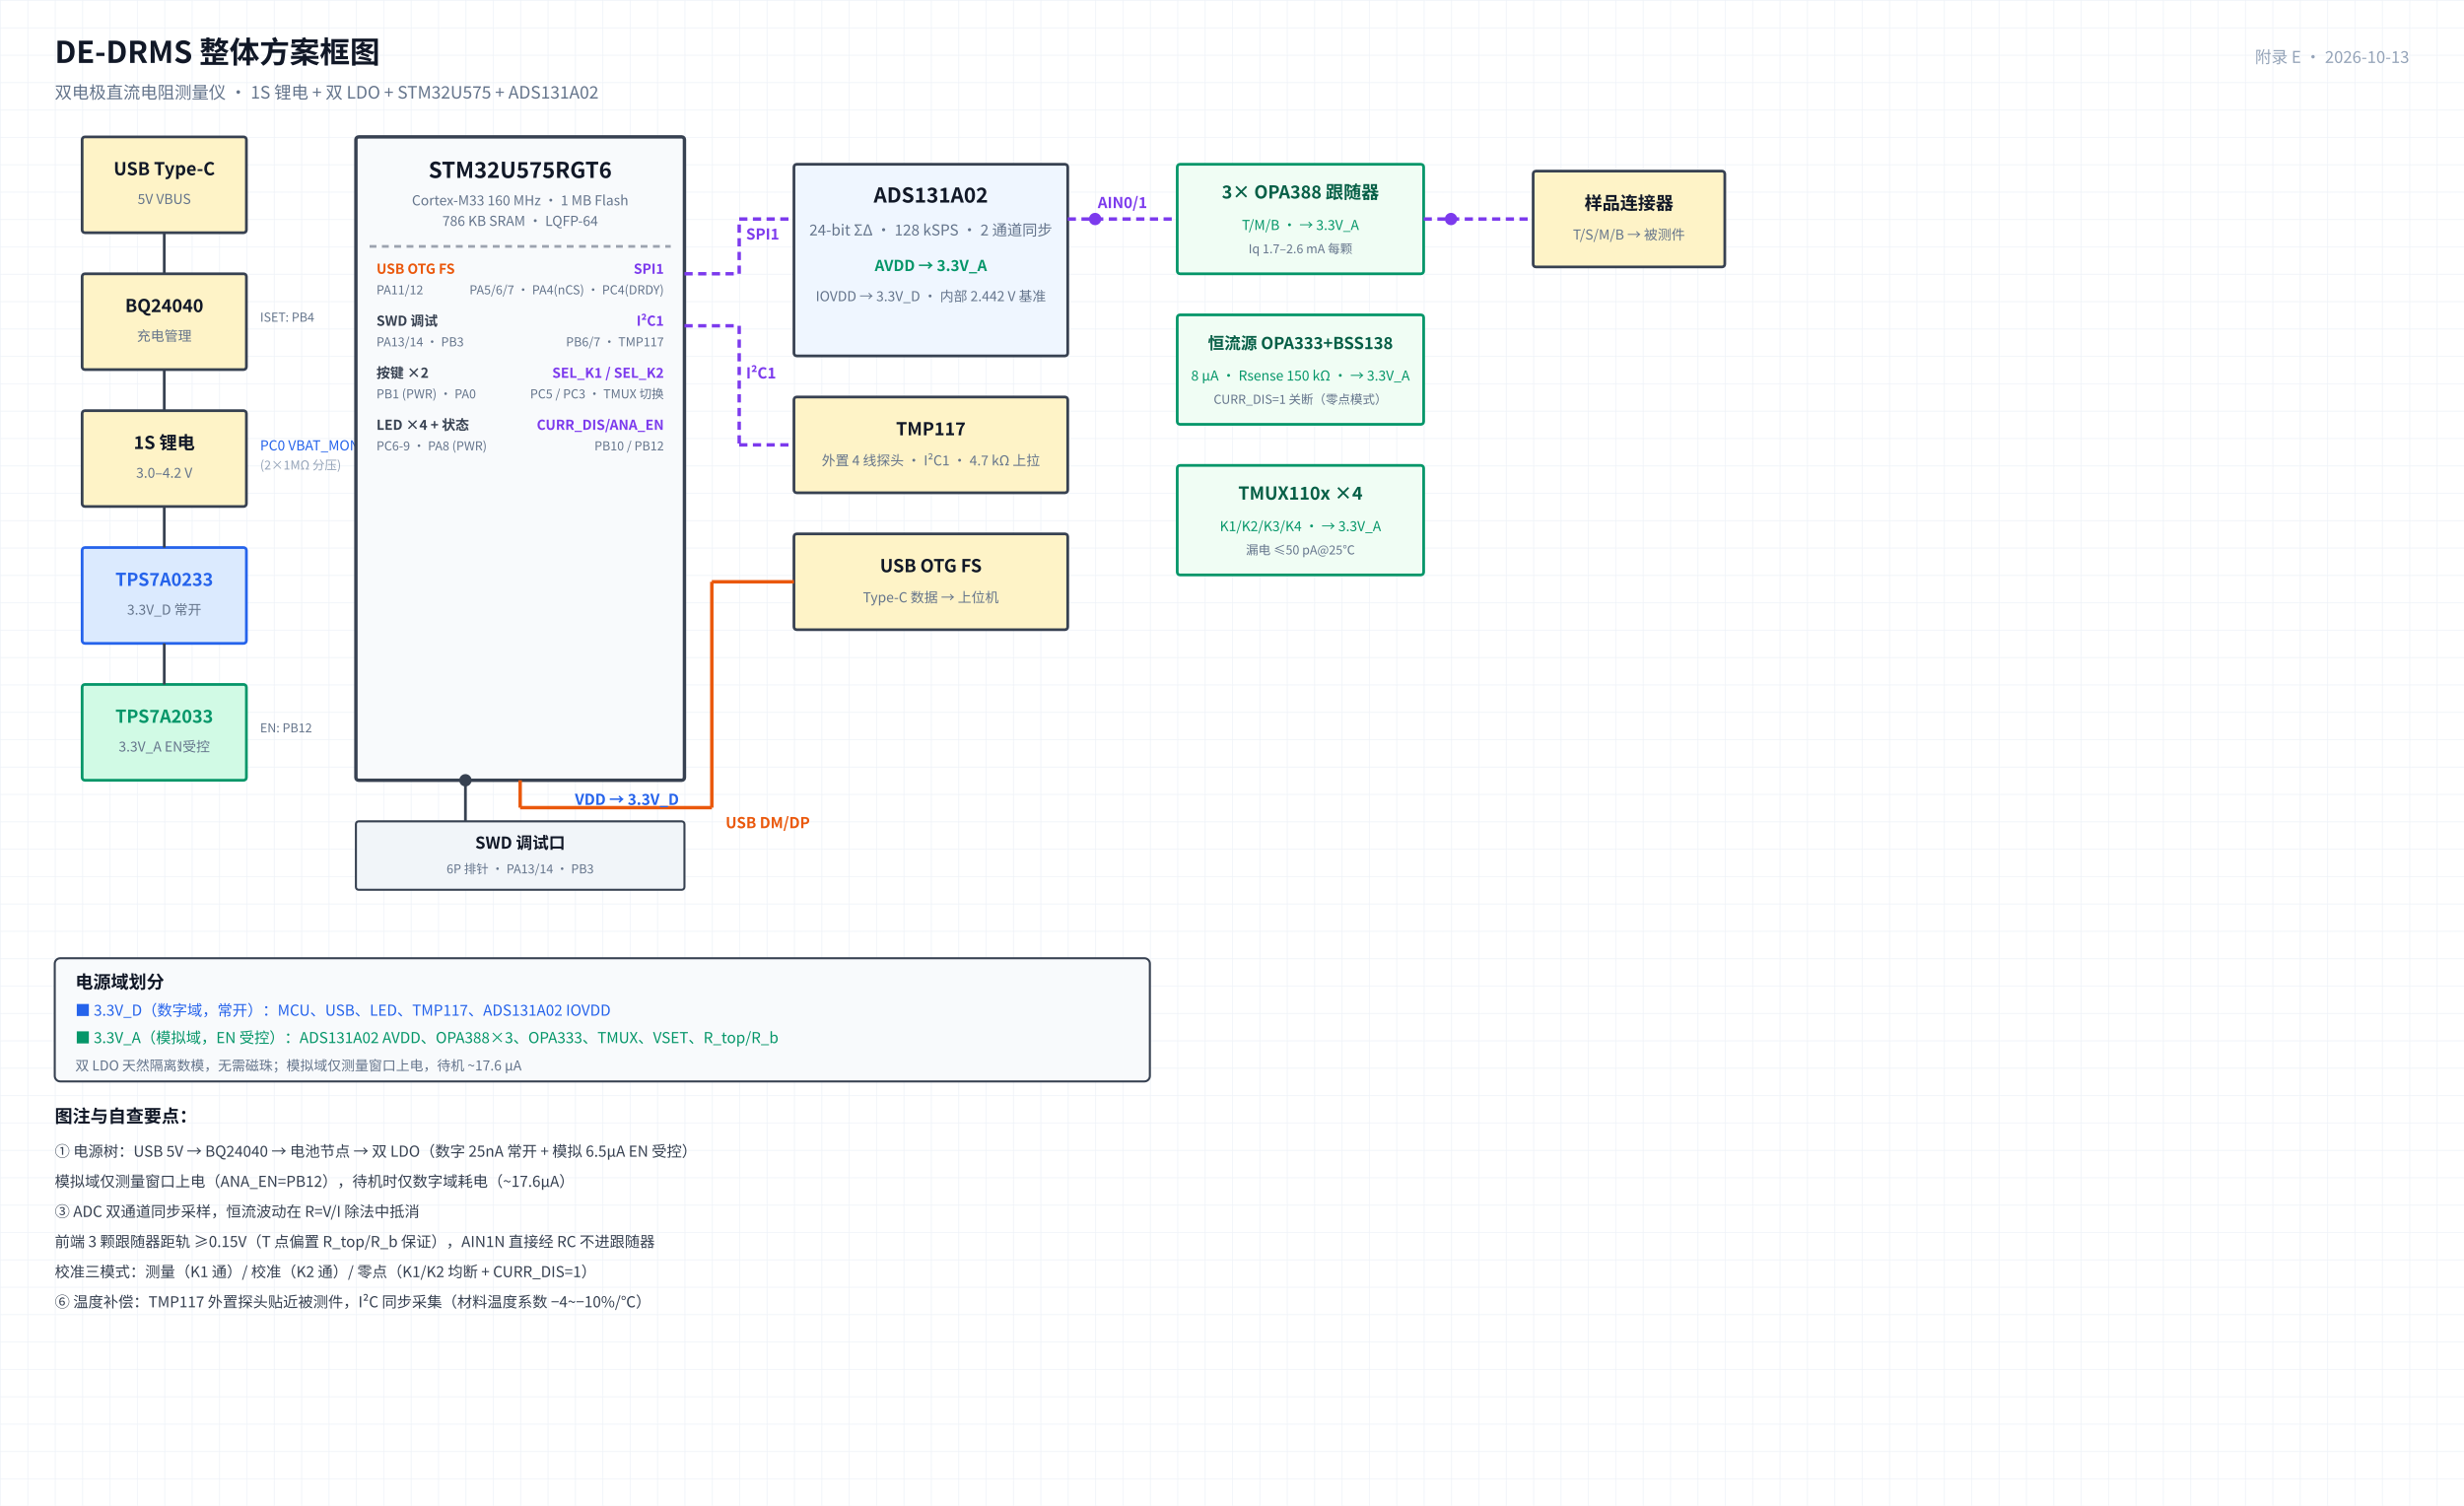
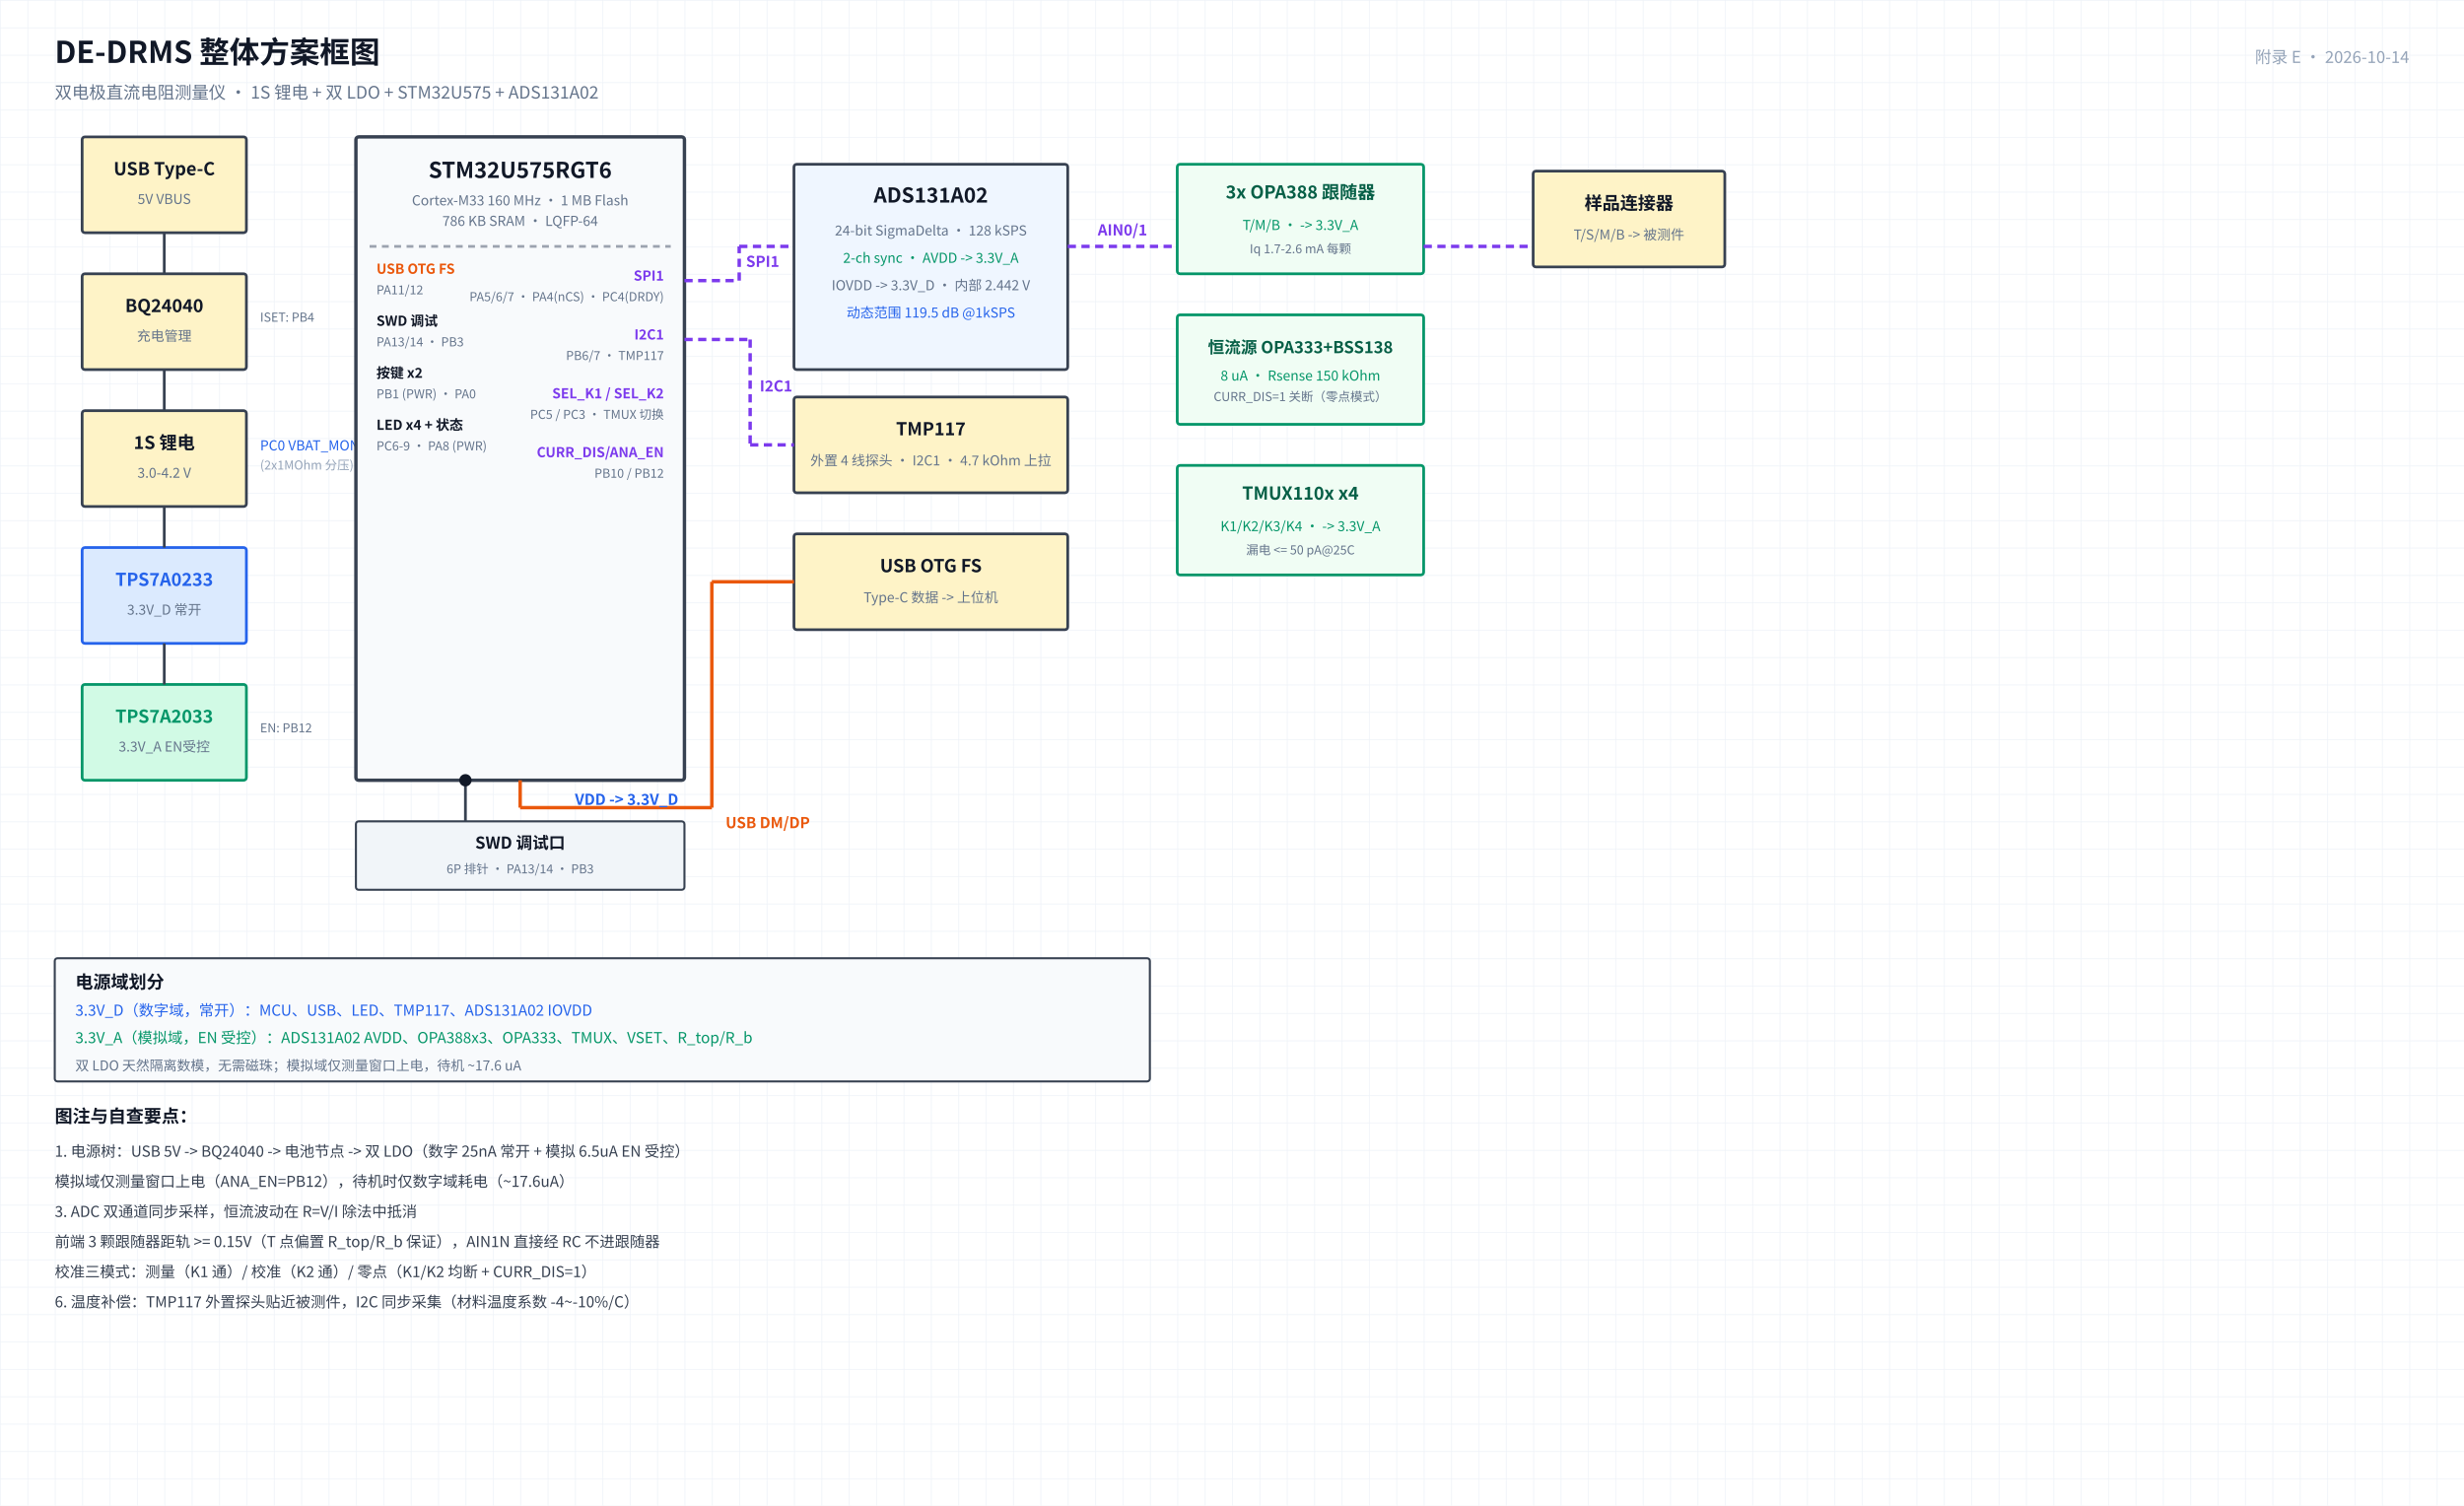
<svg xmlns="http://www.w3.org/2000/svg" width="1800" height="1100" viewBox="0 0 1800 1100" font-family="'Noto Sans CJK SC','Noto Sans SC','Source Han Sans SC','PingFang SC','Microsoft YaHei',sans-serif">
  <style>
  .w   { stroke:#374151; stroke-width:2;   fill:none }
  .wr  { stroke:#374151; stroke-width:2.5; fill:none }
  .sym { stroke:#374151; stroke-width:1.8; fill:none; stroke-linejoin:round }
  .p   { stroke:#7c3aed; stroke-width:1.8; fill:none; stroke-dasharray:6,4 }
  .gw  { stroke:#059669; stroke-width:3.5; fill:none }
  .ow  { stroke:#ea580c; stroke-width:3.5; fill:none }
  .gd  { stroke:#9ca3af; stroke-width:2;   fill:none; stroke-dasharray:5,4 }
</style>
  <defs>
    <pattern id="grid" width="20" height="20" patternUnits="userSpaceOnUse">
      <path d="M20,0 L0,0 0,20" fill="none" stroke="#eef2f7" stroke-width="1" />
    </pattern>
    <marker id="arrG" markerUnits="userSpaceOnUse" markerWidth="12" markerHeight="11" refX="10" refY="4.5" orient="auto">
      <path d="M0,0 L10,4.5 L0,9 z" fill="#059669" />
    </marker>
    <marker id="arrO" markerUnits="userSpaceOnUse" markerWidth="12" markerHeight="11" refX="10" refY="4.5" orient="auto">
      <path d="M0,0 L10,4.5 L0,9 z" fill="#ea580c" />
    </marker>
    <marker id="arrB" markerUnits="userSpaceOnUse" markerWidth="12" markerHeight="11" refX="10" refY="4.5" orient="auto">
      <path d="M0,0 L10,4.5 L0,9 z" fill="#2563eb" />
    </marker>
    <marker id="arrK" markerUnits="userSpaceOnUse" markerWidth="12" markerHeight="11" refX="10" refY="4.5" orient="auto">
      <path d="M0,0 L10,4.5 L0,9 z" fill="#374151" />
    </marker>
  </defs>
  <rect x="0" y="0" width="1800" height="1100" fill="#ffffff" />
  <rect x="0" y="0" width="1800" height="1100" fill="url(#grid)" />
-   <rect x="0" y="0" width="1800" height="1100" fill="#ffffff" />
-   <rect x="0" y="0" width="1800" height="1100" fill="url(#grid)" />
  <text x="40" y="46" font-size="22" font-weight="bold" fill="#111827">DE-DRMS 整体方案框图</text>
  <text x="40" y="72" font-size="12.5" fill="#64748b">双电极直流电阻测量仪 · 1S 锂电 + 双 LDO + STM32U575 + ADS131A02</text>
-   <text x="1760" y="46" font-size="12" fill="#94a3b8" text-anchor="end">附录 E · 2026-10-13</text>
+   <text x="1760" y="46" font-size="12" fill="#94a3b8" text-anchor="end">附录 E · 2026-10-14</text>
  <rect x="60" y="100" width="120" height="70" rx="2" fill="#fef3c7" stroke="#374151" stroke-width="2" />
  <text x="120" y="128" font-size="13" font-weight="bold" fill="#111827" text-anchor="middle">USB Type-C</text>
  <text x="120" y="149" font-size="10" fill="#64748b" text-anchor="middle">5V VBUS</text>
  <rect x="60" y="200" width="120" height="70" rx="2" fill="#fef3c7" stroke="#374151" stroke-width="2" />
  <text x="120" y="228" font-size="13" font-weight="bold" fill="#111827" text-anchor="middle">BQ24040</text>
  <text x="120" y="249" font-size="10" fill="#64748b" text-anchor="middle">充电管理</text>
  <rect x="60" y="300" width="120" height="70" rx="2" fill="#fef3c7" stroke="#374151" stroke-width="2" />
  <text x="120" y="328" font-size="13" font-weight="bold" fill="#111827" text-anchor="middle">1S 锂电</text>
-   <text x="120" y="349" font-size="10" fill="#64748b" text-anchor="middle">3.0–4.2 V</text>
+   <text x="120" y="349" font-size="10" fill="#64748b" text-anchor="middle">3.0-4.2 V</text>
  <rect x="60" y="400" width="120" height="70" rx="2" fill="#dbeafe" stroke="#2563eb" stroke-width="2" />
  <text x="120" y="428" font-size="13" font-weight="bold" fill="#2563eb" text-anchor="middle">TPS7A0233</text>
  <text x="120" y="449" font-size="10" fill="#64748b" text-anchor="middle">3.3V_D 常开</text>
  <rect x="60" y="500" width="120" height="70" rx="2" fill="#d1fae5" stroke="#059669" stroke-width="2" />
  <text x="120" y="528" font-size="13" font-weight="bold" fill="#059669" text-anchor="middle">TPS7A2033</text>
  <text x="120" y="549" font-size="10" fill="#64748b" text-anchor="middle">3.3V_A EN受控</text>
  <line x1="120" y1="170" x2="120" y2="200" class="w" />
  <line x1="120" y1="270" x2="120" y2="300" class="w" />
  <line x1="120" y1="370" x2="120" y2="400" class="w" />
  <line x1="120" y1="470" x2="120" y2="500" class="w" />
  <text x="190" y="329" font-size="10" fill="#2563eb">PC0 VBAT_MON</text>
-   <text x="190" y="343" font-size="9" fill="#94a3b8">(2×1MΩ 分压)</text>
+   <text x="190" y="343" font-size="9" fill="#94a3b8">(2x1MOhm 分压)</text>
  <text x="190" y="235" font-size="9" fill="#64748b">ISET: PB4</text>
  <text x="190" y="535" font-size="9" fill="#64748b">EN: PB12</text>
  <rect x="260" y="100" width="240" height="470" rx="2" fill="#f8fafc" stroke="#374151" stroke-width="2.5" />
  <text x="380" y="130" font-size="16" font-weight="bold" fill="#111827" text-anchor="middle">STM32U575RGT6</text>
  <text x="380" y="150" font-size="10" fill="#64748b" text-anchor="middle">Cortex-M33 160 MHz · 1 MB Flash</text>
  <text x="380" y="165" font-size="10" fill="#64748b" text-anchor="middle">786 KB SRAM · LQFP-64</text>
  <line x1="270" y1="180" x2="490" y2="180" class="gd" />
  <text x="275" y="200" font-size="10" font-weight="bold" fill="#ea580c">USB OTG FS</text>
  <text x="275" y="215" font-size="9" fill="#64748b">PA11/12</text>
-   <text x="275" y="238" font-size="10" font-weight="bold" fill="#374151">SWD 调试</text>
+   <text x="275" y="238" font-size="10" font-weight="bold" fill="#111827">SWD 调试</text>
  <text x="275" y="253" font-size="9" fill="#64748b">PA13/14 · PB3</text>
-   <text x="275" y="276" font-size="10" font-weight="bold" fill="#374151">按键 ×2</text>
+   <text x="275" y="276" font-size="10" font-weight="bold" fill="#111827">按键 x2</text>
  <text x="275" y="291" font-size="9" fill="#64748b">PB1 (PWR) · PA0</text>
-   <text x="275" y="314" font-size="10" font-weight="bold" fill="#374151">LED ×4 + 状态</text>
+   <text x="275" y="314" font-size="10" font-weight="bold" fill="#111827">LED x4 + 状态</text>
  <text x="275" y="329" font-size="9" fill="#64748b">PC6-9 · PA8 (PWR)</text>
-   <text x="485" y="200" font-size="10" font-weight="bold" fill="#7c3aed" text-anchor="end">SPI1</text>
-   <text x="485" y="215" font-size="9" fill="#64748b" text-anchor="end">PA5/6/7 · PA4(nCS) · PC4(DRDY)</text>
-   <text x="485" y="238" font-size="10" font-weight="bold" fill="#7c3aed" text-anchor="end">I²C1</text>
-   <text x="485" y="253" font-size="9" fill="#64748b" text-anchor="end">PB6/7 · TMP117</text>
-   <text x="485" y="276" font-size="10" font-weight="bold" fill="#7c3aed" text-anchor="end">SEL_K1 / SEL_K2</text>
-   <text x="485" y="291" font-size="9" fill="#64748b" text-anchor="end">PC5 / PC3 · TMUX 切换</text>
-   <text x="485" y="314" font-size="10" font-weight="bold" fill="#7c3aed" text-anchor="end">CURR_DIS/ANA_EN</text>
-   <text x="485" y="329" font-size="9" fill="#64748b" text-anchor="end">PB10 / PB12</text>
-   <rect x="580" y="120" width="200" height="140" rx="2" fill="#eff6ff" stroke="#374151" stroke-width="2" />
+   <text x="485" y="205" font-size="10" font-weight="bold" fill="#7c3aed" text-anchor="end">SPI1</text>
+   <text x="485" y="220" font-size="9" fill="#64748b" text-anchor="end">PA5/6/7 · PA4(nCS) · PC4(DRDY)</text>
+   <text x="485" y="248" font-size="10" font-weight="bold" fill="#7c3aed" text-anchor="end">I2C1</text>
+   <text x="485" y="263" font-size="9" fill="#64748b" text-anchor="end">PB6/7 · TMP117</text>
+   <text x="485" y="291" font-size="10" font-weight="bold" fill="#7c3aed" text-anchor="end">SEL_K1 / SEL_K2</text>
+   <text x="485" y="306" font-size="9" fill="#64748b" text-anchor="end">PC5 / PC3 · TMUX 切换</text>
+   <text x="485" y="334" font-size="10" font-weight="bold" fill="#7c3aed" text-anchor="end">CURR_DIS/ANA_EN</text>
+   <text x="485" y="349" font-size="9" fill="#64748b" text-anchor="end">PB10 / PB12</text>
+   <rect x="580" y="120" width="200" height="150" rx="2" fill="#eff6ff" stroke="#374151" stroke-width="2" />
  <text x="680" y="148" font-size="15" font-weight="bold" fill="#111827" text-anchor="middle">ADS131A02</text>
-   <text x="680" y="172" font-size="11" fill="#64748b" text-anchor="middle">24-bit ΣΔ · 128 kSPS · 2 通道同步</text>
-   <text x="680" y="198" font-size="11" font-weight="bold" fill="#059669" text-anchor="middle">AVDD → 3.3V_A</text>
-   <text x="680" y="220" font-size="10" fill="#64748b" text-anchor="middle">IOVDD → 3.3V_D · 内部 2.442 V 基准</text>
+   <text x="680" y="172" font-size="10" fill="#64748b" text-anchor="middle">24-bit SigmaDelta · 128 kSPS</text>
+   <text x="680" y="192" font-size="10" fill="#059669" text-anchor="middle">2-ch sync · AVDD -&gt; 3.3V_A</text>
+   <text x="680" y="212" font-size="10" fill="#64748b" text-anchor="middle">IOVDD -&gt; 3.3V_D · 内部 2.442 V</text>
+   <text x="680" y="232" font-size="10" fill="#2563eb" text-anchor="middle">动态范围 119.5 dB @1kSPS</text>
  <rect x="580" y="290" width="200" height="70" rx="2" fill="#fef3c7" stroke="#374151" stroke-width="2" />
  <text x="680" y="318" font-size="13" font-weight="bold" fill="#111827" text-anchor="middle">TMP117</text>
-   <text x="680" y="340" font-size="10" fill="#64748b" text-anchor="middle">外置 4 线探头 · I²C1 · 4.7 kΩ 上拉</text>
+   <text x="680" y="340" font-size="10" fill="#64748b" text-anchor="middle">外置 4 线探头 · I2C1 · 4.7 kOhm 上拉</text>
  <rect x="580" y="390" width="200" height="70" rx="2" fill="#fef3c7" stroke="#374151" stroke-width="2" />
  <text x="680" y="418" font-size="13" font-weight="bold" fill="#111827" text-anchor="middle">USB OTG FS</text>
-   <text x="680" y="440" font-size="10" fill="#64748b" text-anchor="middle">Type-C 数据 → 上位机</text>
+   <text x="680" y="440" font-size="10" fill="#64748b" text-anchor="middle">Type-C 数据 -&gt; 上位机</text>
  <rect x="260" y="600" width="240" height="50" rx="2" fill="#f1f5f9" stroke="#374151" stroke-width="1.5" />
  <text x="380" y="620" font-size="12" font-weight="bold" fill="#111827" text-anchor="middle">SWD 调试口</text>
  <text x="380" y="638" font-size="9" fill="#64748b" text-anchor="middle">6P 排针 · PA13/14 · PB3</text>
  <rect x="860" y="120" width="180" height="80" rx="2" fill="#f0fdf4" stroke="#059669" stroke-width="2" />
-   <text x="950" y="145" font-size="13" font-weight="bold" fill="#065f46" text-anchor="middle">3× OPA388 跟随器</text>
-   <text x="950" y="168" font-size="10" fill="#059669" text-anchor="middle">T/M/B · → 3.3V_A</text>
-   <text x="950" y="185" font-size="9" fill="#64748b" text-anchor="middle">Iq 1.7–2.6 mA 每颗</text>
+   <text x="950" y="145" font-size="13" font-weight="bold" fill="#065f46" text-anchor="middle">3x OPA388 跟随器</text>
+   <text x="950" y="168" font-size="10" fill="#059669" text-anchor="middle">T/M/B · -&gt; 3.3V_A</text>
+   <text x="950" y="185" font-size="9" fill="#64748b" text-anchor="middle">Iq 1.7-2.6 mA 每颗</text>
  <rect x="860" y="230" width="180" height="80" rx="2" fill="#f0fdf4" stroke="#059669" stroke-width="2" />
-   <text x="950" y="255" font-size="12" font-weight="bold" fill="#065f46" text-anchor="middle">恒流源 OPA333+BSS138</text>
-   <text x="950" y="278" font-size="10" fill="#059669" text-anchor="middle">8 µA · Rsense 150 kΩ · → 3.3V_A</text>
-   <text x="950" y="295" font-size="9" fill="#64748b" text-anchor="middle">CURR_DIS=1 关断（零点模式）</text>
+   <text x="950" y="258" font-size="12" font-weight="bold" fill="#065f46" text-anchor="middle">恒流源 OPA333+BSS138</text>
+   <text x="950" y="278" font-size="10" fill="#059669" text-anchor="middle">8 uA · Rsense 150 kOhm</text>
+   <text x="950" y="293" font-size="9" fill="#64748b" text-anchor="middle">CURR_DIS=1 关断（零点模式）</text>
  <rect x="860" y="340" width="180" height="80" rx="2" fill="#f0fdf4" stroke="#059669" stroke-width="2" />
-   <text x="950" y="365" font-size="13" font-weight="bold" fill="#065f46" text-anchor="middle">TMUX110x ×4</text>
-   <text x="950" y="388" font-size="10" fill="#059669" text-anchor="middle">K1/K2/K3/K4 · → 3.3V_A</text>
-   <text x="950" y="405" font-size="9" fill="#64748b" text-anchor="middle">漏电 ≤50 pA@25℃</text>
+   <text x="950" y="365" font-size="13" font-weight="bold" fill="#065f46" text-anchor="middle">TMUX110x x4</text>
+   <text x="950" y="388" font-size="10" fill="#059669" text-anchor="middle">K1/K2/K3/K4 · -&gt; 3.3V_A</text>
+   <text x="950" y="405" font-size="9" fill="#64748b" text-anchor="middle">漏电 &lt;= 50 pA@25C</text>
  <rect x="1120" y="125" width="140" height="70" rx="2" fill="#fef3c7" stroke="#374151" stroke-width="2" />
  <text x="1190" y="153" font-size="13" font-weight="bold" fill="#111827" text-anchor="middle">样品连接器</text>
-   <text x="1190" y="175" font-size="10" fill="#64748b" text-anchor="middle">T/S/M/B → 被测件</text>
-   <line x1="500" y1="200" x2="540" y2="200" class="p" style="stroke-width:2.5" />
-   <line x1="540" y1="200" x2="540" y2="160" class="p" style="stroke-width:2.5" />
-   <line x1="540" y1="160" x2="580" y2="160" class="p" style="stroke-width:2.5" />
-   <text x="545" y="175" font-size="11" font-weight="bold" fill="#7c3aed">SPI1</text>
-   <line x1="500" y1="238" x2="540" y2="238" class="p" style="stroke-width:2.5" />
-   <line x1="540" y1="238" x2="540" y2="325" class="p" style="stroke-width:2.5" />
-   <line x1="540" y1="325" x2="580" y2="325" class="p" style="stroke-width:2.5" />
-   <text x="545" y="276.5" font-size="11" font-weight="bold" fill="#7c3aed">I²C1</text>
-   <line x1="780" y1="160" x2="800" y2="160" class="p" style="stroke-width:2.5" />
-   <line x1="800" y1="160" x2="800" y2="160" class="p" style="stroke-width:2.5" />
-   <line x1="800" y1="160" x2="860" y2="160" class="p" style="stroke-width:2.5" />
-   <text x="820" y="152" font-size="11" font-weight="bold" fill="#7c3aed" text-anchor="middle">AIN0/1</text>
-   <circle cx="800" cy="160" r="4.5" fill="#7c3aed" />
-   <line x1="1040" y1="160" x2="1060" y2="160" class="p" style="stroke-width:2.5" />
-   <line x1="1060" y1="160" x2="1060" y2="160" class="p" style="stroke-width:2.5" />
-   <line x1="1060" y1="160" x2="1120" y2="160" class="p" style="stroke-width:2.5" />
-   <circle cx="1060" cy="160" r="4.5" fill="#7c3aed" />
+   <text x="1190" y="175" font-size="10" fill="#64748b" text-anchor="middle">T/S/M/B -&gt; 被测件</text>
+   <line x1="500" y1="205" x2="540" y2="205" class="p" style="stroke-width:2.5" />
+   <line x1="540" y1="205" x2="540" y2="180" class="p" style="stroke-width:2.5" />
+   <line x1="540" y1="180" x2="580" y2="180" class="p" style="stroke-width:2.5" />
+   <text x="545" y="195" font-size="11" font-weight="bold" fill="#7c3aed">SPI1</text>
+   <line x1="500" y1="248" x2="548" y2="248" class="p" style="stroke-width:2.5" />
+   <line x1="548" y1="248" x2="548" y2="325" class="p" style="stroke-width:2.5" />
+   <line x1="548" y1="325" x2="580" y2="325" class="p" style="stroke-width:2.5" />
+   <text x="555" y="286" font-size="11" font-weight="bold" fill="#7c3aed">I2C1</text>
+   <line x1="780" y1="180" x2="860" y2="180" class="p" style="stroke-width:2.5" />
+   <text x="820" y="172" font-size="11" font-weight="bold" fill="#7c3aed" text-anchor="middle">AIN0/1</text>
+   <line x1="1040" y1="180" x2="1120" y2="180" class="p" style="stroke-width:2.5" />
  <line x1="380" y1="570" x2="380" y2="590" class="ow" style="stroke-width:2.5" />
  <line x1="380" y1="590" x2="520" y2="590" class="ow" style="stroke-width:2.5" />
  <line x1="520" y1="590" x2="520" y2="425" class="ow" style="stroke-width:2.5" />
  <line x1="520" y1="425" x2="580" y2="425" class="ow" style="stroke-width:2.5" />
  <text x="530" y="605" font-size="11" font-weight="bold" fill="#ea580c">USB DM/DP</text>
  <line x1="340" y1="570" x2="340" y2="600" class="w" />
-   <circle cx="340" cy="570" r="4.5" fill="#374151" />
-   <text x="420" y="588" font-size="11" font-weight="bold" fill="#2563eb">VDD → 3.3V_D</text>
-   <rect x="40" y="700" width="800" height="90" rx="4" fill="#f8fafc" stroke="#374151" stroke-width="1.5" />
+   <circle cx="340" cy="570" r="4.5" fill="#111827" />
+   <text x="420" y="588" font-size="11" font-weight="bold" fill="#2563eb">VDD -&gt; 3.3V_D</text>
+   <rect x="40" y="700" width="800" height="90" rx="2" fill="#f8fafc" stroke="#374151" stroke-width="1.5" />
  <text x="55" y="722" font-size="13" font-weight="bold" fill="#111827">电源域划分</text>
-   <text x="55" y="742" font-size="11" fill="#2563eb">■ 3.3V_D（数字域，常开）：MCU、USB、LED、TMP117、ADS131A02 IOVDD</text>
-   <text x="55" y="762" font-size="11" fill="#059669">■ 3.3V_A（模拟域，EN 受控）：ADS131A02 AVDD、OPA388×3、OPA333、TMUX、VSET、R_top/R_b</text>
-   <text x="55" y="782" font-size="10" fill="#64748b">双 LDO 天然隔离数模，无需磁珠；模拟域仅测量窗口上电，待机 ~17.6 µA</text>
+   <text x="55" y="742" font-size="11" fill="#2563eb">3.3V_D（数字域，常开）：MCU、USB、LED、TMP117、ADS131A02 IOVDD</text>
+   <text x="55" y="762" font-size="11" fill="#059669">3.3V_A（模拟域，EN 受控）：ADS131A02 AVDD、OPA388x3、OPA333、TMUX、VSET、R_top/R_b</text>
+   <text x="55" y="782" font-size="10" fill="#64748b">双 LDO 天然隔离数模，无需磁珠；模拟域仅测量窗口上电，待机 ~17.6 uA</text>
  <text x="40" y="820" font-size="13" font-weight="bold" fill="#111827">图注与自查要点：</text>
-   <text x="40" y="845" font-size="11" fill="#374151">① 电源树：USB 5V → BQ24040 → 电池节点 → 双 LDO（数字 25nA 常开 + 模拟 6.5µA EN 受控）</text>
-   <text x="40" y="867" font-size="11" fill="#374151"> 模拟域仅测量窗口上电（ANA_EN=PB12），待机时仅数字域耗电（~17.6µA）</text>
-   <text x="40" y="889" font-size="11" fill="#374151">③ ADC 双通道同步采样，恒流波动在 R=V/I 除法中抵消</text>
-   <text x="40" y="911" font-size="11" fill="#374151"> 前端 3 颗跟随器距轨 ≥0.15V（T 点偏置 R_top/R_b 保证），AIN1N 直接经 RC 不进跟随器</text>
-   <text x="40" y="933" font-size="11" fill="#374151"> 校准三模式：测量（K1 通）/ 校准（K2 通）/ 零点（K1/K2 均断 + CURR_DIS=1）</text>
-   <text x="40" y="955" font-size="11" fill="#374151">⑥ 温度补偿：TMP117 外置探头贴近被测件，I²C 同步采集（材料温度系数 −4~−10%/℃）</text>
+   <text x="40" y="845" font-size="11" fill="#374151">1. 电源树：USB 5V -&gt; BQ24040 -&gt; 电池节点 -&gt; 双 LDO（数字 25nA 常开 + 模拟 6.5uA EN 受控）</text>
+   <text x="40" y="867" font-size="11" fill="#374151">  模拟域仅测量窗口上电（ANA_EN=PB12），待机时仅数字域耗电（~17.6uA）</text>
+   <text x="40" y="889" font-size="11" fill="#374151">3. ADC 双通道同步采样，恒流波动在 R=V/I 除法中抵消</text>
+   <text x="40" y="911" font-size="11" fill="#374151">  前端 3 颗跟随器距轨 &gt;= 0.15V（T 点偏置 R_top/R_b 保证），AIN1N 直接经 RC 不进跟随器</text>
+   <text x="40" y="933" font-size="11" fill="#374151">  校准三模式：测量（K1 通）/ 校准（K2 通）/ 零点（K1/K2 均断 + CURR_DIS=1）</text>
+   <text x="40" y="955" font-size="11" fill="#374151">6. 温度补偿：TMP117 外置探头贴近被测件，I2C 同步采集（材料温度系数 -4~-10%/C）</text>
</svg>
